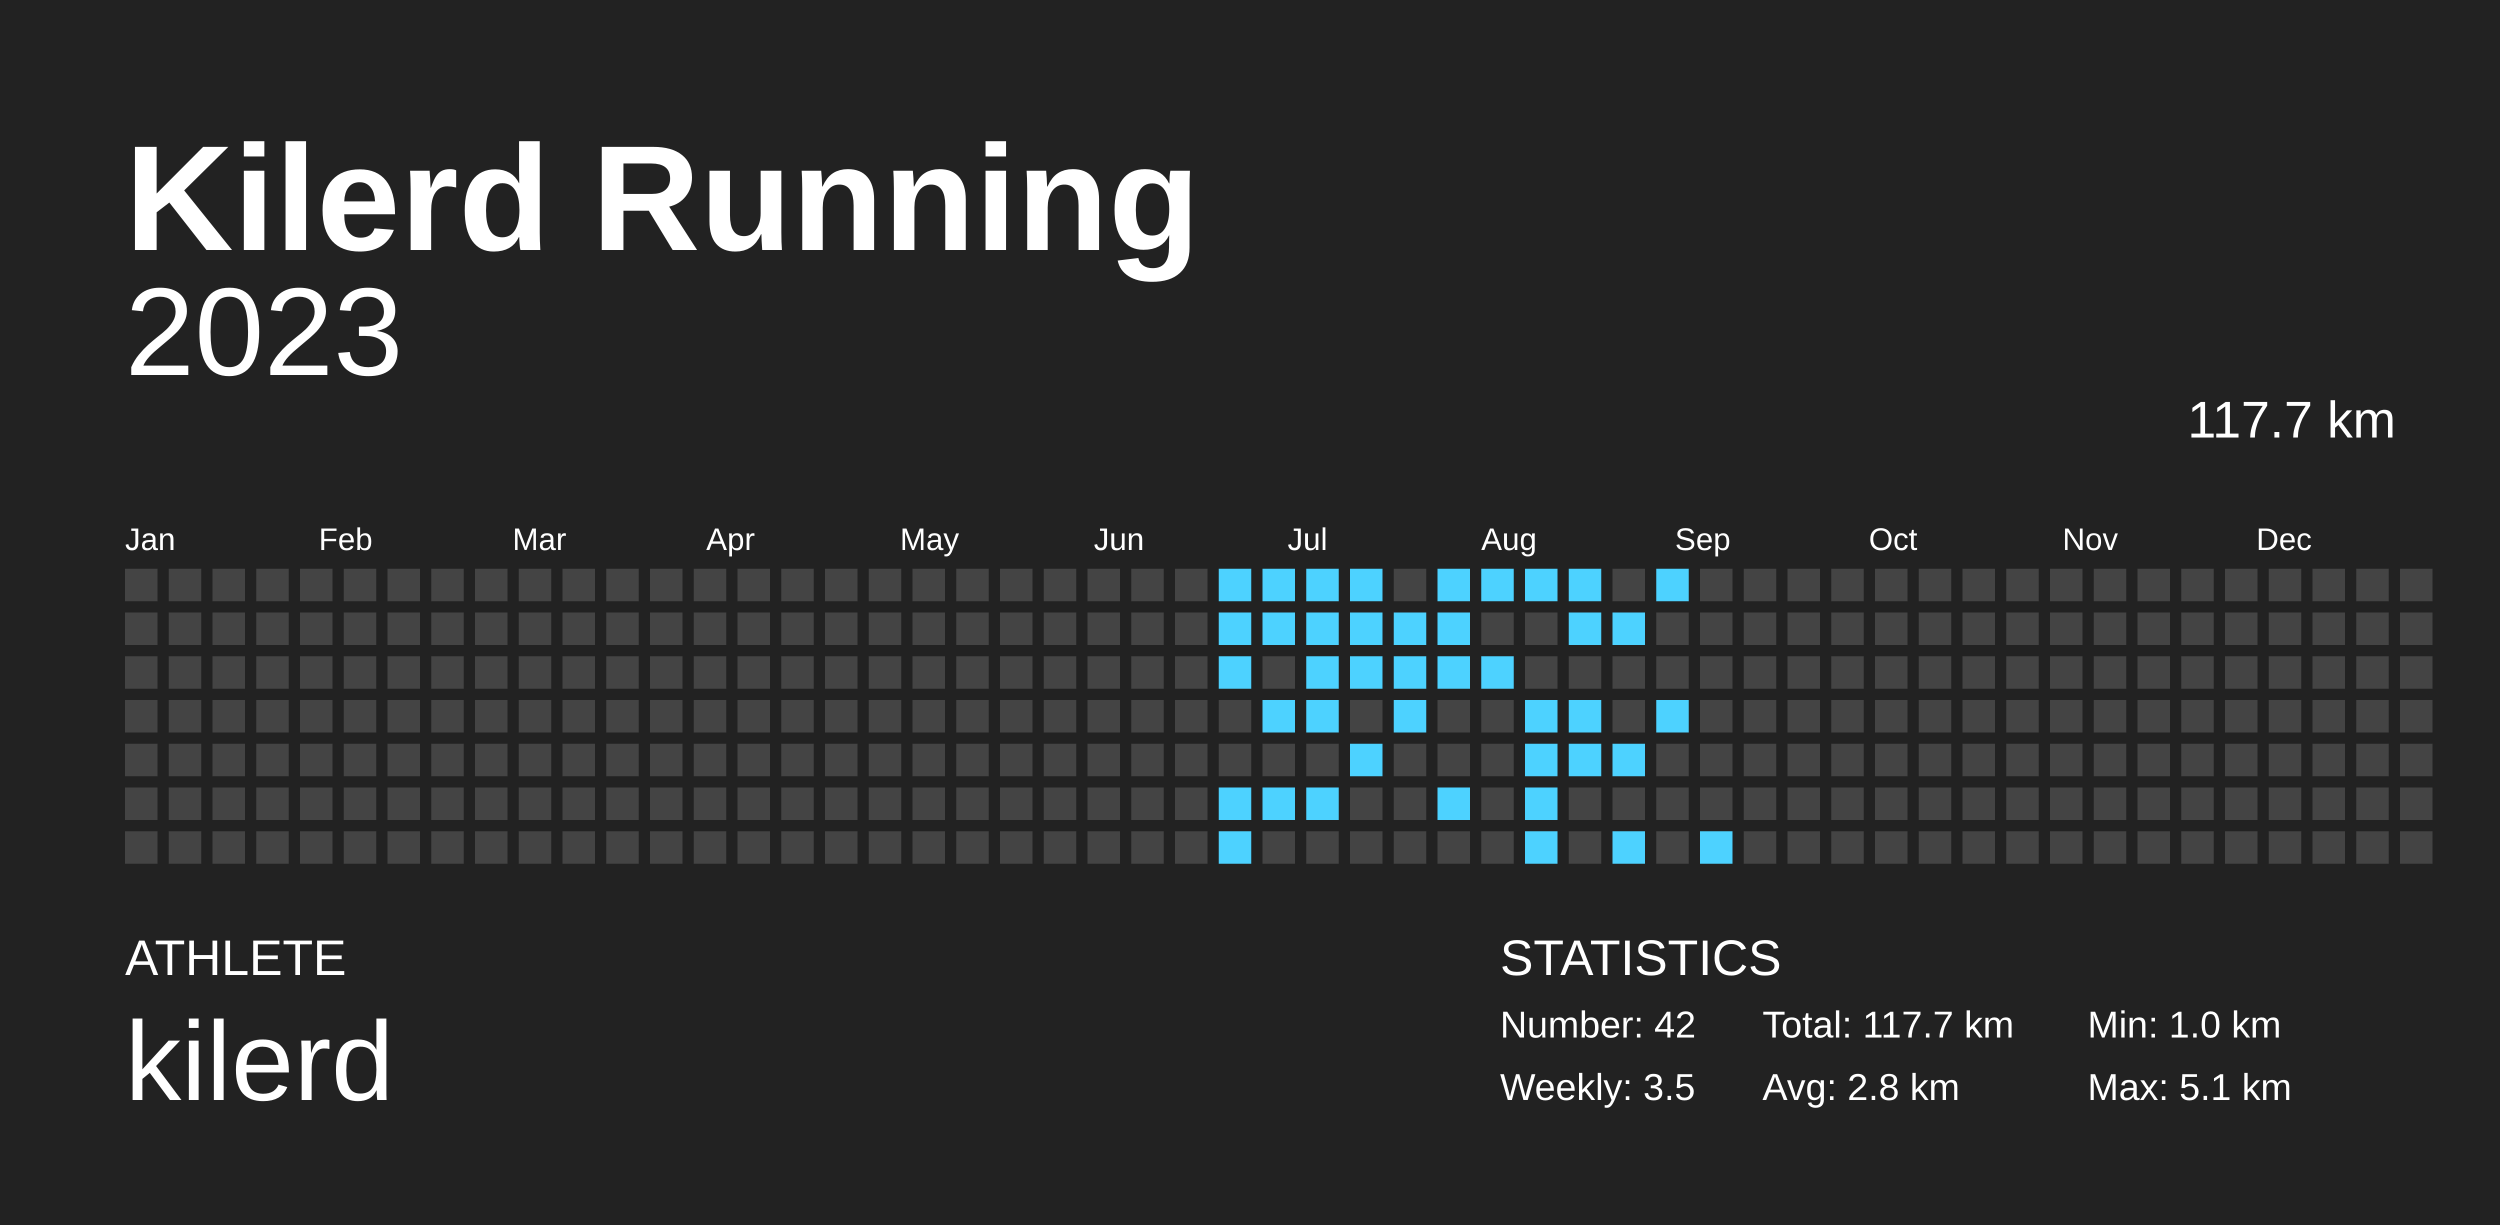
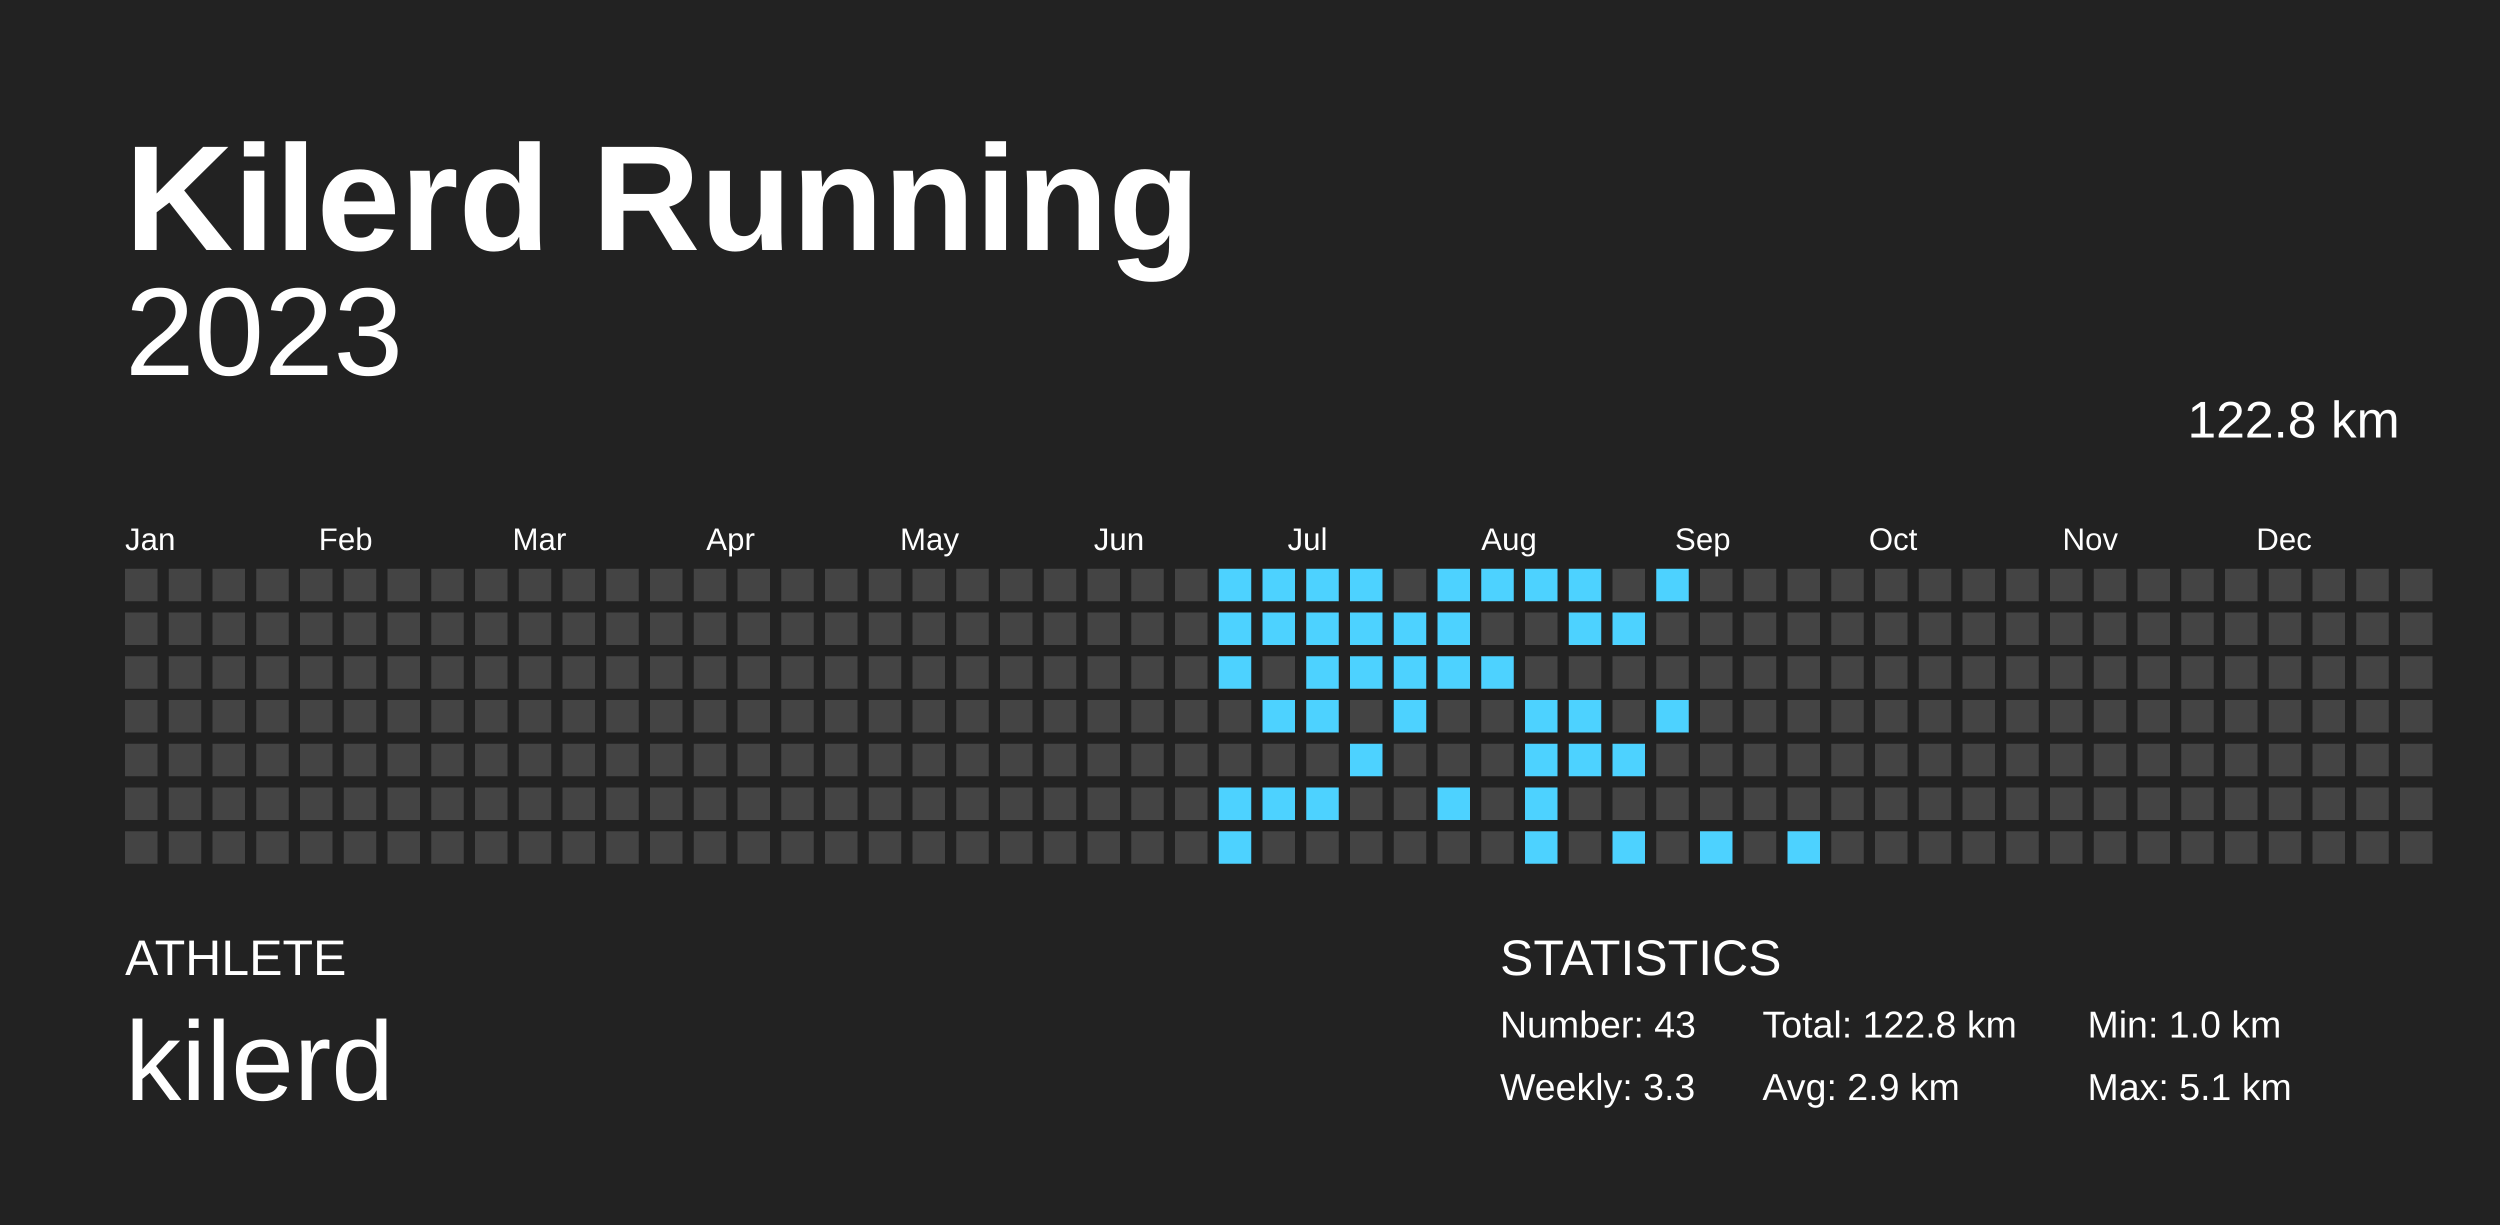
<svg xmlns="http://www.w3.org/2000/svg" baseProfile="full" height="98mm" version="1.1" viewBox="0,0,200,98" width="200mm">
  <defs />
  <rect fill="#222222" height="98" width="200" x="0" y="0" />
  <text fill="#FFFFFF" style="font-size:12px; font-family:Arial; font-weight:bold;" x="10" y="20">Kilerd Running</text>
  <text fill="#FFFFFF" style="font-size:4px; font-family:Arial" x="10" y="78">ATHLETE</text>
  <text fill="#FFFFFF" style="font-size:9px; font-family:Arial" x="10" y="88">kilerd</text>
  <text fill="#FFFFFF" style="font-size:4px; font-family:Arial" x="120" y="78">STATISTICS</text>
-   <text fill="#FFFFFF" style="font-size:3px; font-family:Arial" x="120" y="83">Number: 42</text>
-   <text fill="#FFFFFF" style="font-size:3px; font-family:Arial" x="120" y="88">Weekly: 3.5</text>
-   <text fill="#FFFFFF" style="font-size:3px; font-family:Arial" x="141" y="83">Total: 117.7 km</text>
-   <text fill="#FFFFFF" style="font-size:3px; font-family:Arial" x="141" y="88">Avg: 2.8 km</text>
+   <text fill="#FFFFFF" style="font-size:3px; font-family:Arial" x="120" y="83">Number: 43</text>
+   <text fill="#FFFFFF" style="font-size:3px; font-family:Arial" x="120" y="88">Weekly: 3.3</text>
+   <text fill="#FFFFFF" style="font-size:3px; font-family:Arial" x="141" y="83">Total: 122.8 km</text>
+   <text fill="#FFFFFF" style="font-size:3px; font-family:Arial" x="141" y="88">Avg: 2.9 km</text>
  <text fill="#FFFFFF" style="font-size:3px; font-family:Arial" x="167" y="83">Min: 1.0 km</text>
  <text fill="#FFFFFF" style="font-size:3px; font-family:Arial" x="167" y="88">Max: 5.1 km</text>
  <text alignment-baseline="hanging" fill="#FFFFFF" style="font-size:10.0px; font-family:Arial;" x="10" y="30">2023</text>
-   <text alignment-baseline="hanging" fill="#FFFFFF" style="font-size:4.125px; font-family:Arial;" x="175" y="35">117.7 km</text>
+   <text alignment-baseline="hanging" fill="#FFFFFF" style="font-size:4.125px; font-family:Arial;" x="175" y="35">122.8 km</text>
  <text fill="#FFFFFF" style="font-size:2.5px; font-family:Arial" x="10.0" y="44">Jan</text>
  <text fill="#FFFFFF" style="font-size:2.5px; font-family:Arial" x="25.5" y="44">Feb</text>
  <text fill="#FFFFFF" style="font-size:2.5px; font-family:Arial" x="41.0" y="44">Mar</text>
  <text fill="#FFFFFF" style="font-size:2.5px; font-family:Arial" x="56.5" y="44">Apr</text>
  <text fill="#FFFFFF" style="font-size:2.5px; font-family:Arial" x="72.0" y="44">May</text>
  <text fill="#FFFFFF" style="font-size:2.5px; font-family:Arial" x="87.5" y="44">Jun</text>
  <text fill="#FFFFFF" style="font-size:2.5px; font-family:Arial" x="103.0" y="44">Jul</text>
  <text fill="#FFFFFF" style="font-size:2.5px; font-family:Arial" x="118.5" y="44">Aug</text>
  <text fill="#FFFFFF" style="font-size:2.5px; font-family:Arial" x="134.0" y="44">Sep</text>
  <text fill="#FFFFFF" style="font-size:2.5px; font-family:Arial" x="149.5" y="44">Oct</text>
  <text fill="#FFFFFF" style="font-size:2.5px; font-family:Arial" x="165.0" y="44">Nov</text>
  <text fill="#FFFFFF" style="font-size:2.5px; font-family:Arial" x="180.5" y="44">Dec</text>
  <rect fill="#444444" height="2.6" width="2.6" x="10.0" y="45.5" />
  <rect fill="#444444" height="2.6" width="2.6" x="10.0" y="49.0" />
  <rect fill="#444444" height="2.6" width="2.6" x="10.0" y="52.5" />
  <rect fill="#444444" height="2.6" width="2.6" x="10.0" y="56.0" />
  <rect fill="#444444" height="2.6" width="2.6" x="10.0" y="59.5" />
  <rect fill="#444444" height="2.6" width="2.6" x="10.0" y="63.0" />
  <rect fill="#444444" height="2.6" width="2.6" x="10.0" y="66.5" />
  <rect fill="#444444" height="2.6" width="2.6" x="13.5" y="45.5" />
  <rect fill="#444444" height="2.6" width="2.6" x="13.5" y="49.0" />
  <rect fill="#444444" height="2.6" width="2.6" x="13.5" y="52.5" />
  <rect fill="#444444" height="2.6" width="2.6" x="13.5" y="56.0" />
  <rect fill="#444444" height="2.6" width="2.6" x="13.5" y="59.5" />
  <rect fill="#444444" height="2.6" width="2.6" x="13.5" y="63.0" />
  <rect fill="#444444" height="2.6" width="2.6" x="13.5" y="66.5" />
  <rect fill="#444444" height="2.6" width="2.6" x="17.0" y="45.5" />
  <rect fill="#444444" height="2.6" width="2.6" x="17.0" y="49.0" />
  <rect fill="#444444" height="2.6" width="2.6" x="17.0" y="52.5" />
  <rect fill="#444444" height="2.6" width="2.6" x="17.0" y="56.0" />
  <rect fill="#444444" height="2.6" width="2.6" x="17.0" y="59.5" />
  <rect fill="#444444" height="2.6" width="2.6" x="17.0" y="63.0" />
  <rect fill="#444444" height="2.6" width="2.6" x="17.0" y="66.5" />
  <rect fill="#444444" height="2.6" width="2.6" x="20.5" y="45.5" />
  <rect fill="#444444" height="2.6" width="2.6" x="20.5" y="49.0" />
  <rect fill="#444444" height="2.6" width="2.6" x="20.5" y="52.5" />
  <rect fill="#444444" height="2.6" width="2.6" x="20.5" y="56.0" />
  <rect fill="#444444" height="2.6" width="2.6" x="20.5" y="59.5" />
  <rect fill="#444444" height="2.6" width="2.6" x="20.5" y="63.0" />
  <rect fill="#444444" height="2.6" width="2.6" x="20.5" y="66.5" />
  <rect fill="#444444" height="2.6" width="2.6" x="24.0" y="45.5" />
  <rect fill="#444444" height="2.6" width="2.6" x="24.0" y="49.0" />
  <rect fill="#444444" height="2.6" width="2.6" x="24.0" y="52.5" />
  <rect fill="#444444" height="2.6" width="2.6" x="24.0" y="56.0" />
  <rect fill="#444444" height="2.6" width="2.6" x="24.0" y="59.5" />
  <rect fill="#444444" height="2.6" width="2.6" x="24.0" y="63.0" />
  <rect fill="#444444" height="2.6" width="2.6" x="24.0" y="66.5" />
  <rect fill="#444444" height="2.6" width="2.6" x="27.5" y="45.5" />
  <rect fill="#444444" height="2.6" width="2.6" x="27.5" y="49.0" />
  <rect fill="#444444" height="2.6" width="2.6" x="27.5" y="52.5" />
  <rect fill="#444444" height="2.6" width="2.6" x="27.5" y="56.0" />
  <rect fill="#444444" height="2.6" width="2.6" x="27.5" y="59.5" />
  <rect fill="#444444" height="2.6" width="2.6" x="27.5" y="63.0" />
  <rect fill="#444444" height="2.6" width="2.6" x="27.5" y="66.5" />
  <rect fill="#444444" height="2.6" width="2.6" x="31.0" y="45.5" />
  <rect fill="#444444" height="2.6" width="2.6" x="31.0" y="49.0" />
  <rect fill="#444444" height="2.6" width="2.6" x="31.0" y="52.5" />
  <rect fill="#444444" height="2.6" width="2.6" x="31.0" y="56.0" />
  <rect fill="#444444" height="2.6" width="2.6" x="31.0" y="59.5" />
  <rect fill="#444444" height="2.6" width="2.6" x="31.0" y="63.0" />
  <rect fill="#444444" height="2.6" width="2.6" x="31.0" y="66.5" />
  <rect fill="#444444" height="2.6" width="2.6" x="34.5" y="45.5" />
  <rect fill="#444444" height="2.6" width="2.6" x="34.5" y="49.0" />
  <rect fill="#444444" height="2.6" width="2.6" x="34.5" y="52.5" />
  <rect fill="#444444" height="2.6" width="2.6" x="34.5" y="56.0" />
  <rect fill="#444444" height="2.6" width="2.6" x="34.5" y="59.5" />
  <rect fill="#444444" height="2.6" width="2.6" x="34.5" y="63.0" />
  <rect fill="#444444" height="2.6" width="2.6" x="34.5" y="66.5" />
  <rect fill="#444444" height="2.6" width="2.6" x="38.0" y="45.5" />
  <rect fill="#444444" height="2.6" width="2.6" x="38.0" y="49.0" />
  <rect fill="#444444" height="2.6" width="2.6" x="38.0" y="52.5" />
  <rect fill="#444444" height="2.6" width="2.6" x="38.0" y="56.0" />
  <rect fill="#444444" height="2.6" width="2.6" x="38.0" y="59.5" />
  <rect fill="#444444" height="2.6" width="2.6" x="38.0" y="63.0" />
  <rect fill="#444444" height="2.6" width="2.6" x="38.0" y="66.5" />
  <rect fill="#444444" height="2.6" width="2.6" x="41.5" y="45.5" />
  <rect fill="#444444" height="2.6" width="2.6" x="41.5" y="49.0" />
  <rect fill="#444444" height="2.6" width="2.6" x="41.5" y="52.5" />
  <rect fill="#444444" height="2.6" width="2.6" x="41.5" y="56.0" />
  <rect fill="#444444" height="2.6" width="2.6" x="41.5" y="59.5" />
  <rect fill="#444444" height="2.6" width="2.6" x="41.5" y="63.0" />
  <rect fill="#444444" height="2.6" width="2.6" x="41.5" y="66.5" />
  <rect fill="#444444" height="2.6" width="2.6" x="45.0" y="45.5" />
  <rect fill="#444444" height="2.6" width="2.6" x="45.0" y="49.0" />
  <rect fill="#444444" height="2.6" width="2.6" x="45.0" y="52.5" />
  <rect fill="#444444" height="2.6" width="2.6" x="45.0" y="56.0" />
  <rect fill="#444444" height="2.6" width="2.6" x="45.0" y="59.5" />
  <rect fill="#444444" height="2.6" width="2.6" x="45.0" y="63.0" />
  <rect fill="#444444" height="2.6" width="2.6" x="45.0" y="66.5" />
  <rect fill="#444444" height="2.6" width="2.6" x="48.5" y="45.5" />
  <rect fill="#444444" height="2.6" width="2.6" x="48.5" y="49.0" />
  <rect fill="#444444" height="2.6" width="2.6" x="48.5" y="52.5" />
  <rect fill="#444444" height="2.6" width="2.6" x="48.5" y="56.0" />
  <rect fill="#444444" height="2.6" width="2.6" x="48.5" y="59.5" />
  <rect fill="#444444" height="2.6" width="2.6" x="48.5" y="63.0" />
  <rect fill="#444444" height="2.6" width="2.6" x="48.5" y="66.5" />
  <rect fill="#444444" height="2.6" width="2.6" x="52.0" y="45.5" />
  <rect fill="#444444" height="2.6" width="2.6" x="52.0" y="49.0" />
  <rect fill="#444444" height="2.6" width="2.6" x="52.0" y="52.5" />
  <rect fill="#444444" height="2.6" width="2.6" x="52.0" y="56.0" />
  <rect fill="#444444" height="2.6" width="2.6" x="52.0" y="59.5" />
  <rect fill="#444444" height="2.6" width="2.6" x="52.0" y="63.0" />
  <rect fill="#444444" height="2.6" width="2.6" x="52.0" y="66.5" />
  <rect fill="#444444" height="2.6" width="2.6" x="55.5" y="45.5" />
  <rect fill="#444444" height="2.6" width="2.6" x="55.5" y="49.0" />
  <rect fill="#444444" height="2.6" width="2.6" x="55.5" y="52.5" />
  <rect fill="#444444" height="2.6" width="2.6" x="55.5" y="56.0" />
  <rect fill="#444444" height="2.6" width="2.6" x="55.5" y="59.5" />
  <rect fill="#444444" height="2.6" width="2.6" x="55.5" y="63.0" />
  <rect fill="#444444" height="2.6" width="2.6" x="55.5" y="66.5" />
  <rect fill="#444444" height="2.6" width="2.6" x="59.0" y="45.5" />
  <rect fill="#444444" height="2.6" width="2.6" x="59.0" y="49.0" />
  <rect fill="#444444" height="2.6" width="2.6" x="59.0" y="52.5" />
  <rect fill="#444444" height="2.6" width="2.6" x="59.0" y="56.0" />
  <rect fill="#444444" height="2.6" width="2.6" x="59.0" y="59.5" />
  <rect fill="#444444" height="2.6" width="2.6" x="59.0" y="63.0" />
  <rect fill="#444444" height="2.6" width="2.6" x="59.0" y="66.5" />
  <rect fill="#444444" height="2.6" width="2.6" x="62.5" y="45.5" />
  <rect fill="#444444" height="2.6" width="2.6" x="62.5" y="49.0" />
  <rect fill="#444444" height="2.6" width="2.6" x="62.5" y="52.5" />
  <rect fill="#444444" height="2.6" width="2.6" x="62.5" y="56.0" />
  <rect fill="#444444" height="2.6" width="2.6" x="62.5" y="59.5" />
  <rect fill="#444444" height="2.6" width="2.6" x="62.5" y="63.0" />
  <rect fill="#444444" height="2.6" width="2.6" x="62.5" y="66.5" />
  <rect fill="#444444" height="2.6" width="2.6" x="66.0" y="45.5" />
  <rect fill="#444444" height="2.6" width="2.6" x="66.0" y="49.0" />
  <rect fill="#444444" height="2.6" width="2.6" x="66.0" y="52.5" />
  <rect fill="#444444" height="2.6" width="2.6" x="66.0" y="56.0" />
  <rect fill="#444444" height="2.6" width="2.6" x="66.0" y="59.5" />
  <rect fill="#444444" height="2.6" width="2.6" x="66.0" y="63.0" />
  <rect fill="#444444" height="2.6" width="2.6" x="66.0" y="66.5" />
  <rect fill="#444444" height="2.6" width="2.6" x="69.5" y="45.5" />
  <rect fill="#444444" height="2.6" width="2.6" x="69.5" y="49.0" />
  <rect fill="#444444" height="2.6" width="2.6" x="69.5" y="52.5" />
  <rect fill="#444444" height="2.6" width="2.6" x="69.5" y="56.0" />
  <rect fill="#444444" height="2.6" width="2.6" x="69.5" y="59.5" />
  <rect fill="#444444" height="2.6" width="2.6" x="69.5" y="63.0" />
  <rect fill="#444444" height="2.6" width="2.6" x="69.5" y="66.5" />
  <rect fill="#444444" height="2.6" width="2.6" x="73.0" y="45.5" />
  <rect fill="#444444" height="2.6" width="2.6" x="73.0" y="49.0" />
  <rect fill="#444444" height="2.6" width="2.6" x="73.0" y="52.5" />
  <rect fill="#444444" height="2.6" width="2.6" x="73.0" y="56.0" />
  <rect fill="#444444" height="2.6" width="2.6" x="73.0" y="59.5" />
  <rect fill="#444444" height="2.6" width="2.6" x="73.0" y="63.0" />
  <rect fill="#444444" height="2.6" width="2.6" x="73.0" y="66.5" />
  <rect fill="#444444" height="2.6" width="2.6" x="76.5" y="45.5" />
  <rect fill="#444444" height="2.6" width="2.6" x="76.5" y="49.0" />
  <rect fill="#444444" height="2.6" width="2.6" x="76.5" y="52.5" />
  <rect fill="#444444" height="2.6" width="2.6" x="76.5" y="56.0" />
  <rect fill="#444444" height="2.6" width="2.6" x="76.5" y="59.5" />
  <rect fill="#444444" height="2.6" width="2.6" x="76.5" y="63.0" />
  <rect fill="#444444" height="2.6" width="2.6" x="76.5" y="66.5" />
  <rect fill="#444444" height="2.6" width="2.6" x="80.0" y="45.5" />
  <rect fill="#444444" height="2.6" width="2.6" x="80.0" y="49.0" />
  <rect fill="#444444" height="2.6" width="2.6" x="80.0" y="52.5" />
  <rect fill="#444444" height="2.6" width="2.6" x="80.0" y="56.0" />
  <rect fill="#444444" height="2.6" width="2.6" x="80.0" y="59.5" />
  <rect fill="#444444" height="2.6" width="2.6" x="80.0" y="63.0" />
  <rect fill="#444444" height="2.6" width="2.6" x="80.0" y="66.5" />
  <rect fill="#444444" height="2.6" width="2.6" x="83.5" y="45.5" />
  <rect fill="#444444" height="2.6" width="2.6" x="83.5" y="49.0" />
  <rect fill="#444444" height="2.6" width="2.6" x="83.5" y="52.5" />
  <rect fill="#444444" height="2.6" width="2.6" x="83.5" y="56.0" />
  <rect fill="#444444" height="2.6" width="2.6" x="83.5" y="59.5" />
  <rect fill="#444444" height="2.6" width="2.6" x="83.5" y="63.0" />
  <rect fill="#444444" height="2.6" width="2.6" x="83.5" y="66.5" />
  <rect fill="#444444" height="2.6" width="2.6" x="87.0" y="45.5" />
  <rect fill="#444444" height="2.6" width="2.6" x="87.0" y="49.0" />
  <rect fill="#444444" height="2.6" width="2.6" x="87.0" y="52.5" />
  <rect fill="#444444" height="2.6" width="2.6" x="87.0" y="56.0" />
  <rect fill="#444444" height="2.6" width="2.6" x="87.0" y="59.5" />
  <rect fill="#444444" height="2.6" width="2.6" x="87.0" y="63.0" />
  <rect fill="#444444" height="2.6" width="2.6" x="87.0" y="66.5" />
  <rect fill="#444444" height="2.6" width="2.6" x="90.5" y="45.5" />
  <rect fill="#444444" height="2.6" width="2.6" x="90.5" y="49.0" />
  <rect fill="#444444" height="2.6" width="2.6" x="90.5" y="52.5" />
  <rect fill="#444444" height="2.6" width="2.6" x="90.5" y="56.0" />
  <rect fill="#444444" height="2.6" width="2.6" x="90.5" y="59.5" />
  <rect fill="#444444" height="2.6" width="2.6" x="90.5" y="63.0" />
  <rect fill="#444444" height="2.6" width="2.6" x="90.5" y="66.5" />
  <rect fill="#444444" height="2.6" width="2.6" x="94.0" y="45.5" />
  <rect fill="#444444" height="2.6" width="2.6" x="94.0" y="49.0" />
  <rect fill="#444444" height="2.6" width="2.6" x="94.0" y="52.5" />
  <rect fill="#444444" height="2.6" width="2.6" x="94.0" y="56.0" />
  <rect fill="#444444" height="2.6" width="2.6" x="94.0" y="59.5" />
  <rect fill="#444444" height="2.6" width="2.6" x="94.0" y="63.0" />
  <rect fill="#444444" height="2.6" width="2.6" x="94.0" y="66.5" />
  <rect fill="#4dd2ff" height="2.6" width="2.6" x="97.5" y="45.5" />
  <rect fill="#4dd2ff" height="2.6" width="2.6" x="97.5" y="49.0" />
  <rect fill="#4dd2ff" height="2.6" width="2.6" x="97.5" y="52.5" />
  <rect fill="#444444" height="2.6" width="2.6" x="97.5" y="56.0" />
  <rect fill="#444444" height="2.6" width="2.6" x="97.5" y="59.5" />
  <rect fill="#4dd2ff" height="2.6" width="2.6" x="97.5" y="63.0" />
  <rect fill="#4dd2ff" height="2.6" width="2.6" x="97.5" y="66.5" />
  <rect fill="#4dd2ff" height="2.6" width="2.6" x="101.0" y="45.5" />
  <rect fill="#4dd2ff" height="2.6" width="2.6" x="101.0" y="49.0" />
  <rect fill="#444444" height="2.6" width="2.6" x="101.0" y="52.5" />
  <rect fill="#4dd2ff" height="2.6" width="2.6" x="101.0" y="56.0" />
  <rect fill="#444444" height="2.6" width="2.6" x="101.0" y="59.5" />
  <rect fill="#4dd2ff" height="2.6" width="2.6" x="101.0" y="63.0" />
  <rect fill="#444444" height="2.6" width="2.6" x="101.0" y="66.5" />
  <rect fill="#4dd2ff" height="2.6" width="2.6" x="104.5" y="45.5" />
  <rect fill="#4dd2ff" height="2.6" width="2.6" x="104.5" y="49.0" />
  <rect fill="#4dd2ff" height="2.6" width="2.6" x="104.5" y="52.5" />
  <rect fill="#4dd2ff" height="2.6" width="2.6" x="104.5" y="56.0" />
  <rect fill="#444444" height="2.6" width="2.6" x="104.5" y="59.5" />
  <rect fill="#4dd2ff" height="2.6" width="2.6" x="104.5" y="63.0" />
  <rect fill="#444444" height="2.6" width="2.6" x="104.5" y="66.5" />
  <rect fill="#4dd2ff" height="2.6" width="2.6" x="108.0" y="45.5" />
  <rect fill="#4dd2ff" height="2.6" width="2.6" x="108.0" y="49.0" />
  <rect fill="#4dd2ff" height="2.6" width="2.6" x="108.0" y="52.5" />
  <rect fill="#444444" height="2.6" width="2.6" x="108.0" y="56.0" />
  <rect fill="#4dd2ff" height="2.6" width="2.6" x="108.0" y="59.5" />
  <rect fill="#444444" height="2.6" width="2.6" x="108.0" y="63.0" />
  <rect fill="#444444" height="2.6" width="2.6" x="108.0" y="66.5" />
  <rect fill="#444444" height="2.6" width="2.6" x="111.5" y="45.5" />
  <rect fill="#4dd2ff" height="2.6" width="2.6" x="111.5" y="49.0" />
  <rect fill="#4dd2ff" height="2.6" width="2.6" x="111.5" y="52.5" />
  <rect fill="#4dd2ff" height="2.6" width="2.6" x="111.5" y="56.0" />
  <rect fill="#444444" height="2.6" width="2.6" x="111.5" y="59.5" />
  <rect fill="#444444" height="2.6" width="2.6" x="111.5" y="63.0" />
  <rect fill="#444444" height="2.6" width="2.6" x="111.5" y="66.5" />
  <rect fill="#4dd2ff" height="2.6" width="2.6" x="115.0" y="45.5" />
  <rect fill="#4dd2ff" height="2.6" width="2.6" x="115.0" y="49.0" />
  <rect fill="#4dd2ff" height="2.6" width="2.6" x="115.0" y="52.5" />
  <rect fill="#444444" height="2.6" width="2.6" x="115.0" y="56.0" />
  <rect fill="#444444" height="2.6" width="2.6" x="115.0" y="59.5" />
  <rect fill="#4dd2ff" height="2.6" width="2.6" x="115.0" y="63.0" />
  <rect fill="#444444" height="2.6" width="2.6" x="115.0" y="66.5" />
  <rect fill="#4dd2ff" height="2.6" width="2.6" x="118.5" y="45.5" />
  <rect fill="#444444" height="2.6" width="2.6" x="118.5" y="49.0" />
  <rect fill="#4dd2ff" height="2.6" width="2.6" x="118.5" y="52.5" />
  <rect fill="#444444" height="2.6" width="2.6" x="118.5" y="56.0" />
  <rect fill="#444444" height="2.6" width="2.6" x="118.5" y="59.5" />
  <rect fill="#444444" height="2.6" width="2.6" x="118.5" y="63.0" />
  <rect fill="#444444" height="2.6" width="2.6" x="118.5" y="66.5" />
  <rect fill="#4dd2ff" height="2.6" width="2.6" x="122.0" y="45.5" />
  <rect fill="#444444" height="2.6" width="2.6" x="122.0" y="49.0" />
  <rect fill="#444444" height="2.6" width="2.6" x="122.0" y="52.5" />
  <rect fill="#4dd2ff" height="2.6" width="2.6" x="122.0" y="56.0" />
  <rect fill="#4dd2ff" height="2.6" width="2.6" x="122.0" y="59.5" />
  <rect fill="#4dd2ff" height="2.6" width="2.6" x="122.0" y="63.0" />
  <rect fill="#4dd2ff" height="2.6" width="2.6" x="122.0" y="66.5" />
  <rect fill="#4dd2ff" height="2.6" width="2.6" x="125.5" y="45.5" />
  <rect fill="#4dd2ff" height="2.6" width="2.6" x="125.5" y="49.0" />
  <rect fill="#444444" height="2.6" width="2.6" x="125.5" y="52.5" />
  <rect fill="#4dd2ff" height="2.6" width="2.6" x="125.5" y="56.0" />
  <rect fill="#4dd2ff" height="2.6" width="2.6" x="125.5" y="59.5" />
  <rect fill="#444444" height="2.6" width="2.6" x="125.5" y="63.0" />
  <rect fill="#444444" height="2.6" width="2.6" x="125.5" y="66.5" />
  <rect fill="#444444" height="2.6" width="2.6" x="129.0" y="45.5" />
  <rect fill="#4dd2ff" height="2.6" width="2.6" x="129.0" y="49.0" />
  <rect fill="#444444" height="2.6" width="2.6" x="129.0" y="52.5" />
  <rect fill="#444444" height="2.6" width="2.6" x="129.0" y="56.0" />
  <rect fill="#4dd2ff" height="2.6" width="2.6" x="129.0" y="59.5" />
  <rect fill="#444444" height="2.6" width="2.6" x="129.0" y="63.0" />
  <rect fill="#4dd2ff" height="2.6" width="2.6" x="129.0" y="66.5" />
  <rect fill="#4dd2ff" height="2.6" width="2.6" x="132.5" y="45.5" />
  <rect fill="#444444" height="2.6" width="2.6" x="132.5" y="49.0" />
  <rect fill="#444444" height="2.6" width="2.6" x="132.5" y="52.5" />
  <rect fill="#4dd2ff" height="2.6" width="2.6" x="132.5" y="56.0" />
  <rect fill="#444444" height="2.6" width="2.6" x="132.5" y="59.5" />
  <rect fill="#444444" height="2.6" width="2.6" x="132.5" y="63.0" />
  <rect fill="#444444" height="2.6" width="2.6" x="132.5" y="66.5" />
  <rect fill="#444444" height="2.6" width="2.6" x="136.0" y="45.5" />
  <rect fill="#444444" height="2.6" width="2.6" x="136.0" y="49.0" />
  <rect fill="#444444" height="2.6" width="2.6" x="136.0" y="52.5" />
  <rect fill="#444444" height="2.6" width="2.6" x="136.0" y="56.0" />
  <rect fill="#444444" height="2.6" width="2.6" x="136.0" y="59.5" />
  <rect fill="#444444" height="2.6" width="2.6" x="136.0" y="63.0" />
  <rect fill="#4dd2ff" height="2.6" width="2.6" x="136.0" y="66.5" />
  <rect fill="#444444" height="2.6" width="2.6" x="139.5" y="45.5" />
  <rect fill="#444444" height="2.6" width="2.6" x="139.5" y="49.0" />
  <rect fill="#444444" height="2.6" width="2.6" x="139.5" y="52.5" />
  <rect fill="#444444" height="2.6" width="2.6" x="139.5" y="56.0" />
  <rect fill="#444444" height="2.6" width="2.6" x="139.5" y="59.5" />
  <rect fill="#444444" height="2.6" width="2.6" x="139.5" y="63.0" />
  <rect fill="#444444" height="2.6" width="2.6" x="139.5" y="66.5" />
  <rect fill="#444444" height="2.6" width="2.6" x="143.0" y="45.5" />
  <rect fill="#444444" height="2.6" width="2.6" x="143.0" y="49.0" />
  <rect fill="#444444" height="2.6" width="2.6" x="143.0" y="52.5" />
  <rect fill="#444444" height="2.6" width="2.6" x="143.0" y="56.0" />
  <rect fill="#444444" height="2.6" width="2.6" x="143.0" y="59.5" />
  <rect fill="#444444" height="2.6" width="2.6" x="143.0" y="63.0" />
-   <rect fill="#444444" height="2.6" width="2.6" x="143.0" y="66.5" />
+   <rect fill="#4dd2ff" height="2.6" width="2.6" x="143.0" y="66.5" />
  <rect fill="#444444" height="2.6" width="2.6" x="146.5" y="45.5" />
  <rect fill="#444444" height="2.6" width="2.6" x="146.5" y="49.0" />
  <rect fill="#444444" height="2.6" width="2.6" x="146.5" y="52.5" />
  <rect fill="#444444" height="2.6" width="2.6" x="146.5" y="56.0" />
  <rect fill="#444444" height="2.6" width="2.6" x="146.5" y="59.5" />
  <rect fill="#444444" height="2.6" width="2.6" x="146.5" y="63.0" />
  <rect fill="#444444" height="2.6" width="2.6" x="146.5" y="66.5" />
  <rect fill="#444444" height="2.6" width="2.6" x="150.0" y="45.5" />
  <rect fill="#444444" height="2.6" width="2.6" x="150.0" y="49.0" />
  <rect fill="#444444" height="2.6" width="2.6" x="150.0" y="52.5" />
  <rect fill="#444444" height="2.6" width="2.6" x="150.0" y="56.0" />
  <rect fill="#444444" height="2.6" width="2.6" x="150.0" y="59.5" />
  <rect fill="#444444" height="2.6" width="2.6" x="150.0" y="63.0" />
  <rect fill="#444444" height="2.6" width="2.6" x="150.0" y="66.5" />
  <rect fill="#444444" height="2.6" width="2.6" x="153.5" y="45.5" />
  <rect fill="#444444" height="2.6" width="2.6" x="153.5" y="49.0" />
  <rect fill="#444444" height="2.6" width="2.6" x="153.5" y="52.5" />
  <rect fill="#444444" height="2.6" width="2.6" x="153.5" y="56.0" />
  <rect fill="#444444" height="2.6" width="2.6" x="153.5" y="59.5" />
  <rect fill="#444444" height="2.6" width="2.6" x="153.5" y="63.0" />
  <rect fill="#444444" height="2.6" width="2.6" x="153.5" y="66.5" />
  <rect fill="#444444" height="2.6" width="2.6" x="157.0" y="45.5" />
  <rect fill="#444444" height="2.6" width="2.6" x="157.0" y="49.0" />
  <rect fill="#444444" height="2.6" width="2.6" x="157.0" y="52.5" />
  <rect fill="#444444" height="2.6" width="2.6" x="157.0" y="56.0" />
  <rect fill="#444444" height="2.6" width="2.6" x="157.0" y="59.5" />
  <rect fill="#444444" height="2.6" width="2.6" x="157.0" y="63.0" />
  <rect fill="#444444" height="2.6" width="2.6" x="157.0" y="66.5" />
  <rect fill="#444444" height="2.6" width="2.6" x="160.5" y="45.5" />
  <rect fill="#444444" height="2.6" width="2.6" x="160.5" y="49.0" />
  <rect fill="#444444" height="2.6" width="2.6" x="160.5" y="52.5" />
  <rect fill="#444444" height="2.6" width="2.6" x="160.5" y="56.0" />
  <rect fill="#444444" height="2.6" width="2.6" x="160.5" y="59.5" />
  <rect fill="#444444" height="2.6" width="2.6" x="160.5" y="63.0" />
  <rect fill="#444444" height="2.6" width="2.6" x="160.5" y="66.5" />
  <rect fill="#444444" height="2.6" width="2.6" x="164.0" y="45.5" />
  <rect fill="#444444" height="2.6" width="2.6" x="164.0" y="49.0" />
  <rect fill="#444444" height="2.6" width="2.6" x="164.0" y="52.5" />
  <rect fill="#444444" height="2.6" width="2.6" x="164.0" y="56.0" />
  <rect fill="#444444" height="2.6" width="2.6" x="164.0" y="59.5" />
  <rect fill="#444444" height="2.6" width="2.6" x="164.0" y="63.0" />
  <rect fill="#444444" height="2.6" width="2.6" x="164.0" y="66.5" />
  <rect fill="#444444" height="2.6" width="2.6" x="167.5" y="45.5" />
  <rect fill="#444444" height="2.6" width="2.6" x="167.5" y="49.0" />
  <rect fill="#444444" height="2.6" width="2.6" x="167.5" y="52.5" />
  <rect fill="#444444" height="2.6" width="2.6" x="167.5" y="56.0" />
  <rect fill="#444444" height="2.6" width="2.6" x="167.5" y="59.5" />
  <rect fill="#444444" height="2.6" width="2.6" x="167.5" y="63.0" />
  <rect fill="#444444" height="2.6" width="2.6" x="167.5" y="66.5" />
  <rect fill="#444444" height="2.6" width="2.6" x="171.0" y="45.5" />
  <rect fill="#444444" height="2.6" width="2.6" x="171.0" y="49.0" />
  <rect fill="#444444" height="2.6" width="2.6" x="171.0" y="52.5" />
  <rect fill="#444444" height="2.6" width="2.6" x="171.0" y="56.0" />
  <rect fill="#444444" height="2.6" width="2.6" x="171.0" y="59.5" />
  <rect fill="#444444" height="2.6" width="2.6" x="171.0" y="63.0" />
  <rect fill="#444444" height="2.6" width="2.6" x="171.0" y="66.5" />
  <rect fill="#444444" height="2.6" width="2.6" x="174.5" y="45.5" />
  <rect fill="#444444" height="2.6" width="2.6" x="174.5" y="49.0" />
  <rect fill="#444444" height="2.6" width="2.6" x="174.5" y="52.5" />
  <rect fill="#444444" height="2.6" width="2.6" x="174.5" y="56.0" />
  <rect fill="#444444" height="2.6" width="2.6" x="174.5" y="59.5" />
  <rect fill="#444444" height="2.6" width="2.6" x="174.5" y="63.0" />
  <rect fill="#444444" height="2.6" width="2.6" x="174.5" y="66.5" />
  <rect fill="#444444" height="2.6" width="2.6" x="178.0" y="45.5" />
  <rect fill="#444444" height="2.6" width="2.6" x="178.0" y="49.0" />
  <rect fill="#444444" height="2.6" width="2.6" x="178.0" y="52.5" />
  <rect fill="#444444" height="2.6" width="2.6" x="178.0" y="56.0" />
  <rect fill="#444444" height="2.6" width="2.6" x="178.0" y="59.5" />
  <rect fill="#444444" height="2.6" width="2.6" x="178.0" y="63.0" />
  <rect fill="#444444" height="2.6" width="2.6" x="178.0" y="66.5" />
  <rect fill="#444444" height="2.6" width="2.6" x="181.5" y="45.5" />
  <rect fill="#444444" height="2.6" width="2.6" x="181.5" y="49.0" />
  <rect fill="#444444" height="2.6" width="2.6" x="181.5" y="52.5" />
  <rect fill="#444444" height="2.6" width="2.6" x="181.5" y="56.0" />
  <rect fill="#444444" height="2.6" width="2.6" x="181.5" y="59.5" />
  <rect fill="#444444" height="2.6" width="2.6" x="181.5" y="63.0" />
  <rect fill="#444444" height="2.6" width="2.6" x="181.5" y="66.5" />
  <rect fill="#444444" height="2.6" width="2.6" x="185.0" y="45.5" />
  <rect fill="#444444" height="2.6" width="2.6" x="185.0" y="49.0" />
  <rect fill="#444444" height="2.6" width="2.6" x="185.0" y="52.5" />
  <rect fill="#444444" height="2.6" width="2.6" x="185.0" y="56.0" />
  <rect fill="#444444" height="2.6" width="2.6" x="185.0" y="59.5" />
  <rect fill="#444444" height="2.6" width="2.6" x="185.0" y="63.0" />
  <rect fill="#444444" height="2.6" width="2.6" x="185.0" y="66.5" />
  <rect fill="#444444" height="2.6" width="2.6" x="188.5" y="45.5" />
  <rect fill="#444444" height="2.6" width="2.6" x="188.5" y="49.0" />
  <rect fill="#444444" height="2.6" width="2.6" x="188.5" y="52.5" />
  <rect fill="#444444" height="2.6" width="2.6" x="188.5" y="56.0" />
  <rect fill="#444444" height="2.6" width="2.6" x="188.5" y="59.5" />
  <rect fill="#444444" height="2.6" width="2.6" x="188.5" y="63.0" />
  <rect fill="#444444" height="2.6" width="2.6" x="188.5" y="66.5" />
  <rect fill="#444444" height="2.6" width="2.6" x="192.0" y="45.5" />
  <rect fill="#444444" height="2.6" width="2.6" x="192.0" y="49.0" />
  <rect fill="#444444" height="2.6" width="2.6" x="192.0" y="52.5" />
  <rect fill="#444444" height="2.6" width="2.6" x="192.0" y="56.0" />
  <rect fill="#444444" height="2.6" width="2.6" x="192.0" y="59.5" />
  <rect fill="#444444" height="2.6" width="2.6" x="192.0" y="63.0" />
  <rect fill="#444444" height="2.6" width="2.6" x="192.0" y="66.5" />
</svg>
